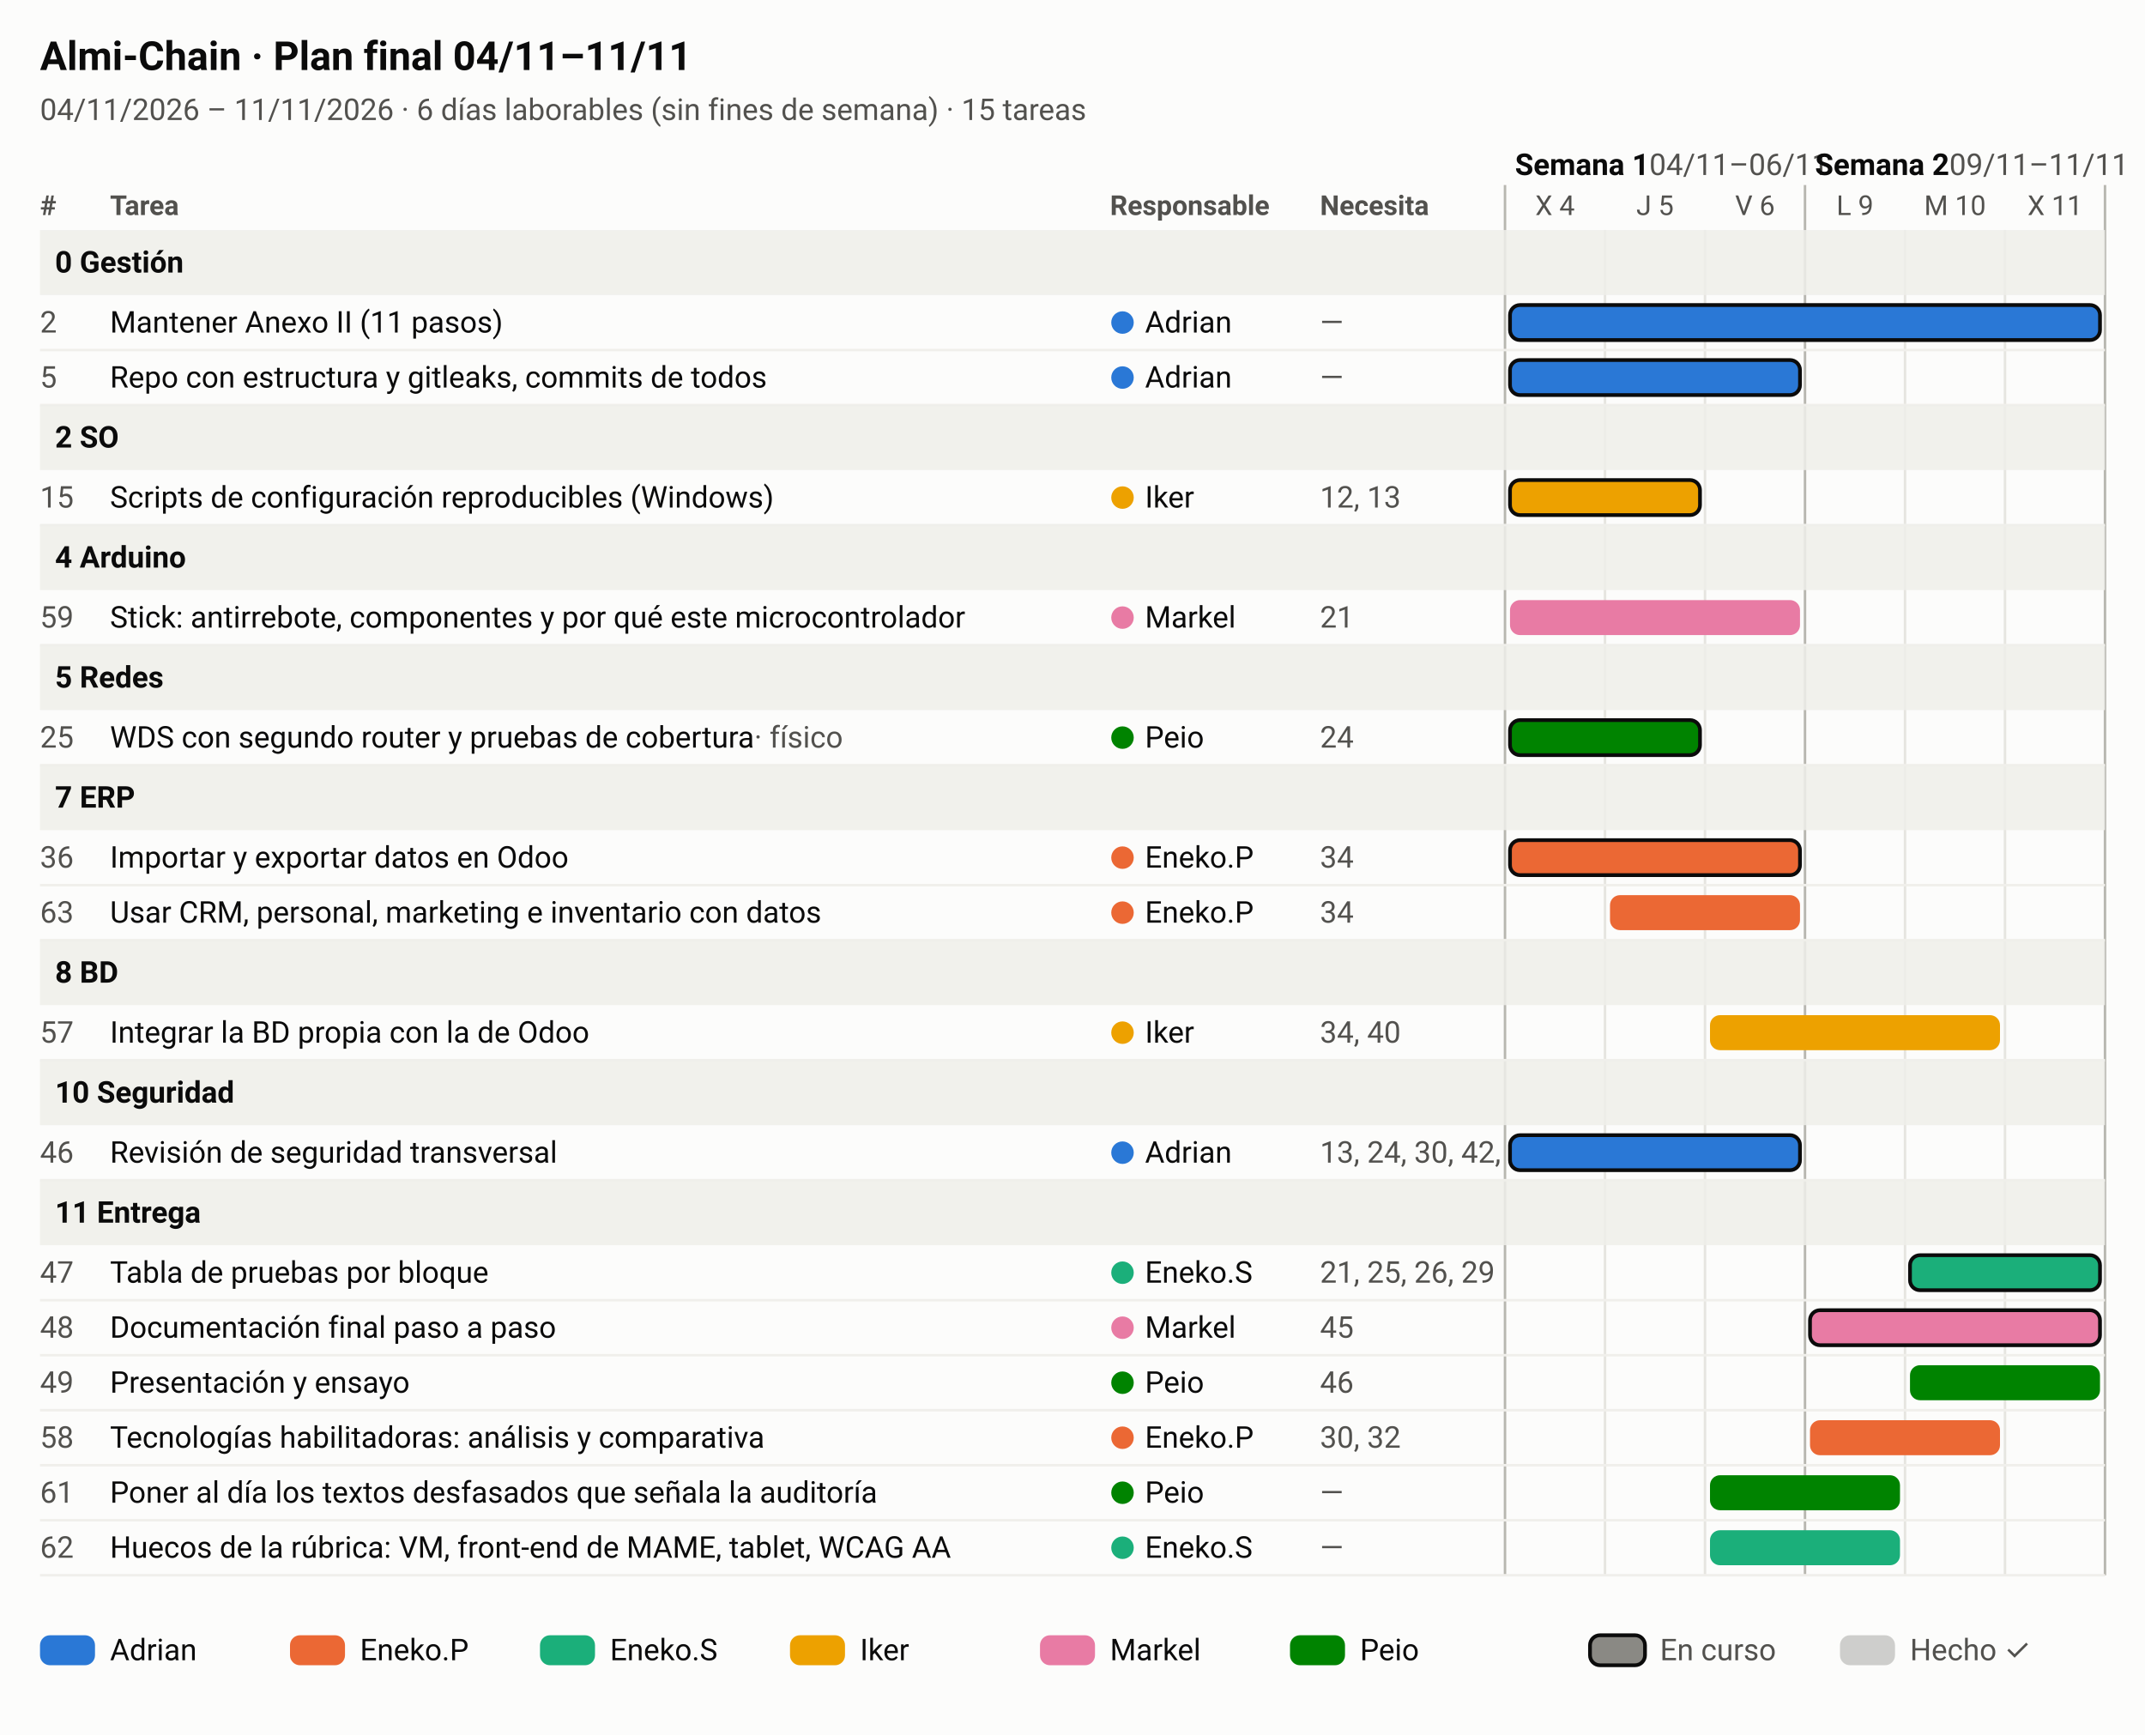
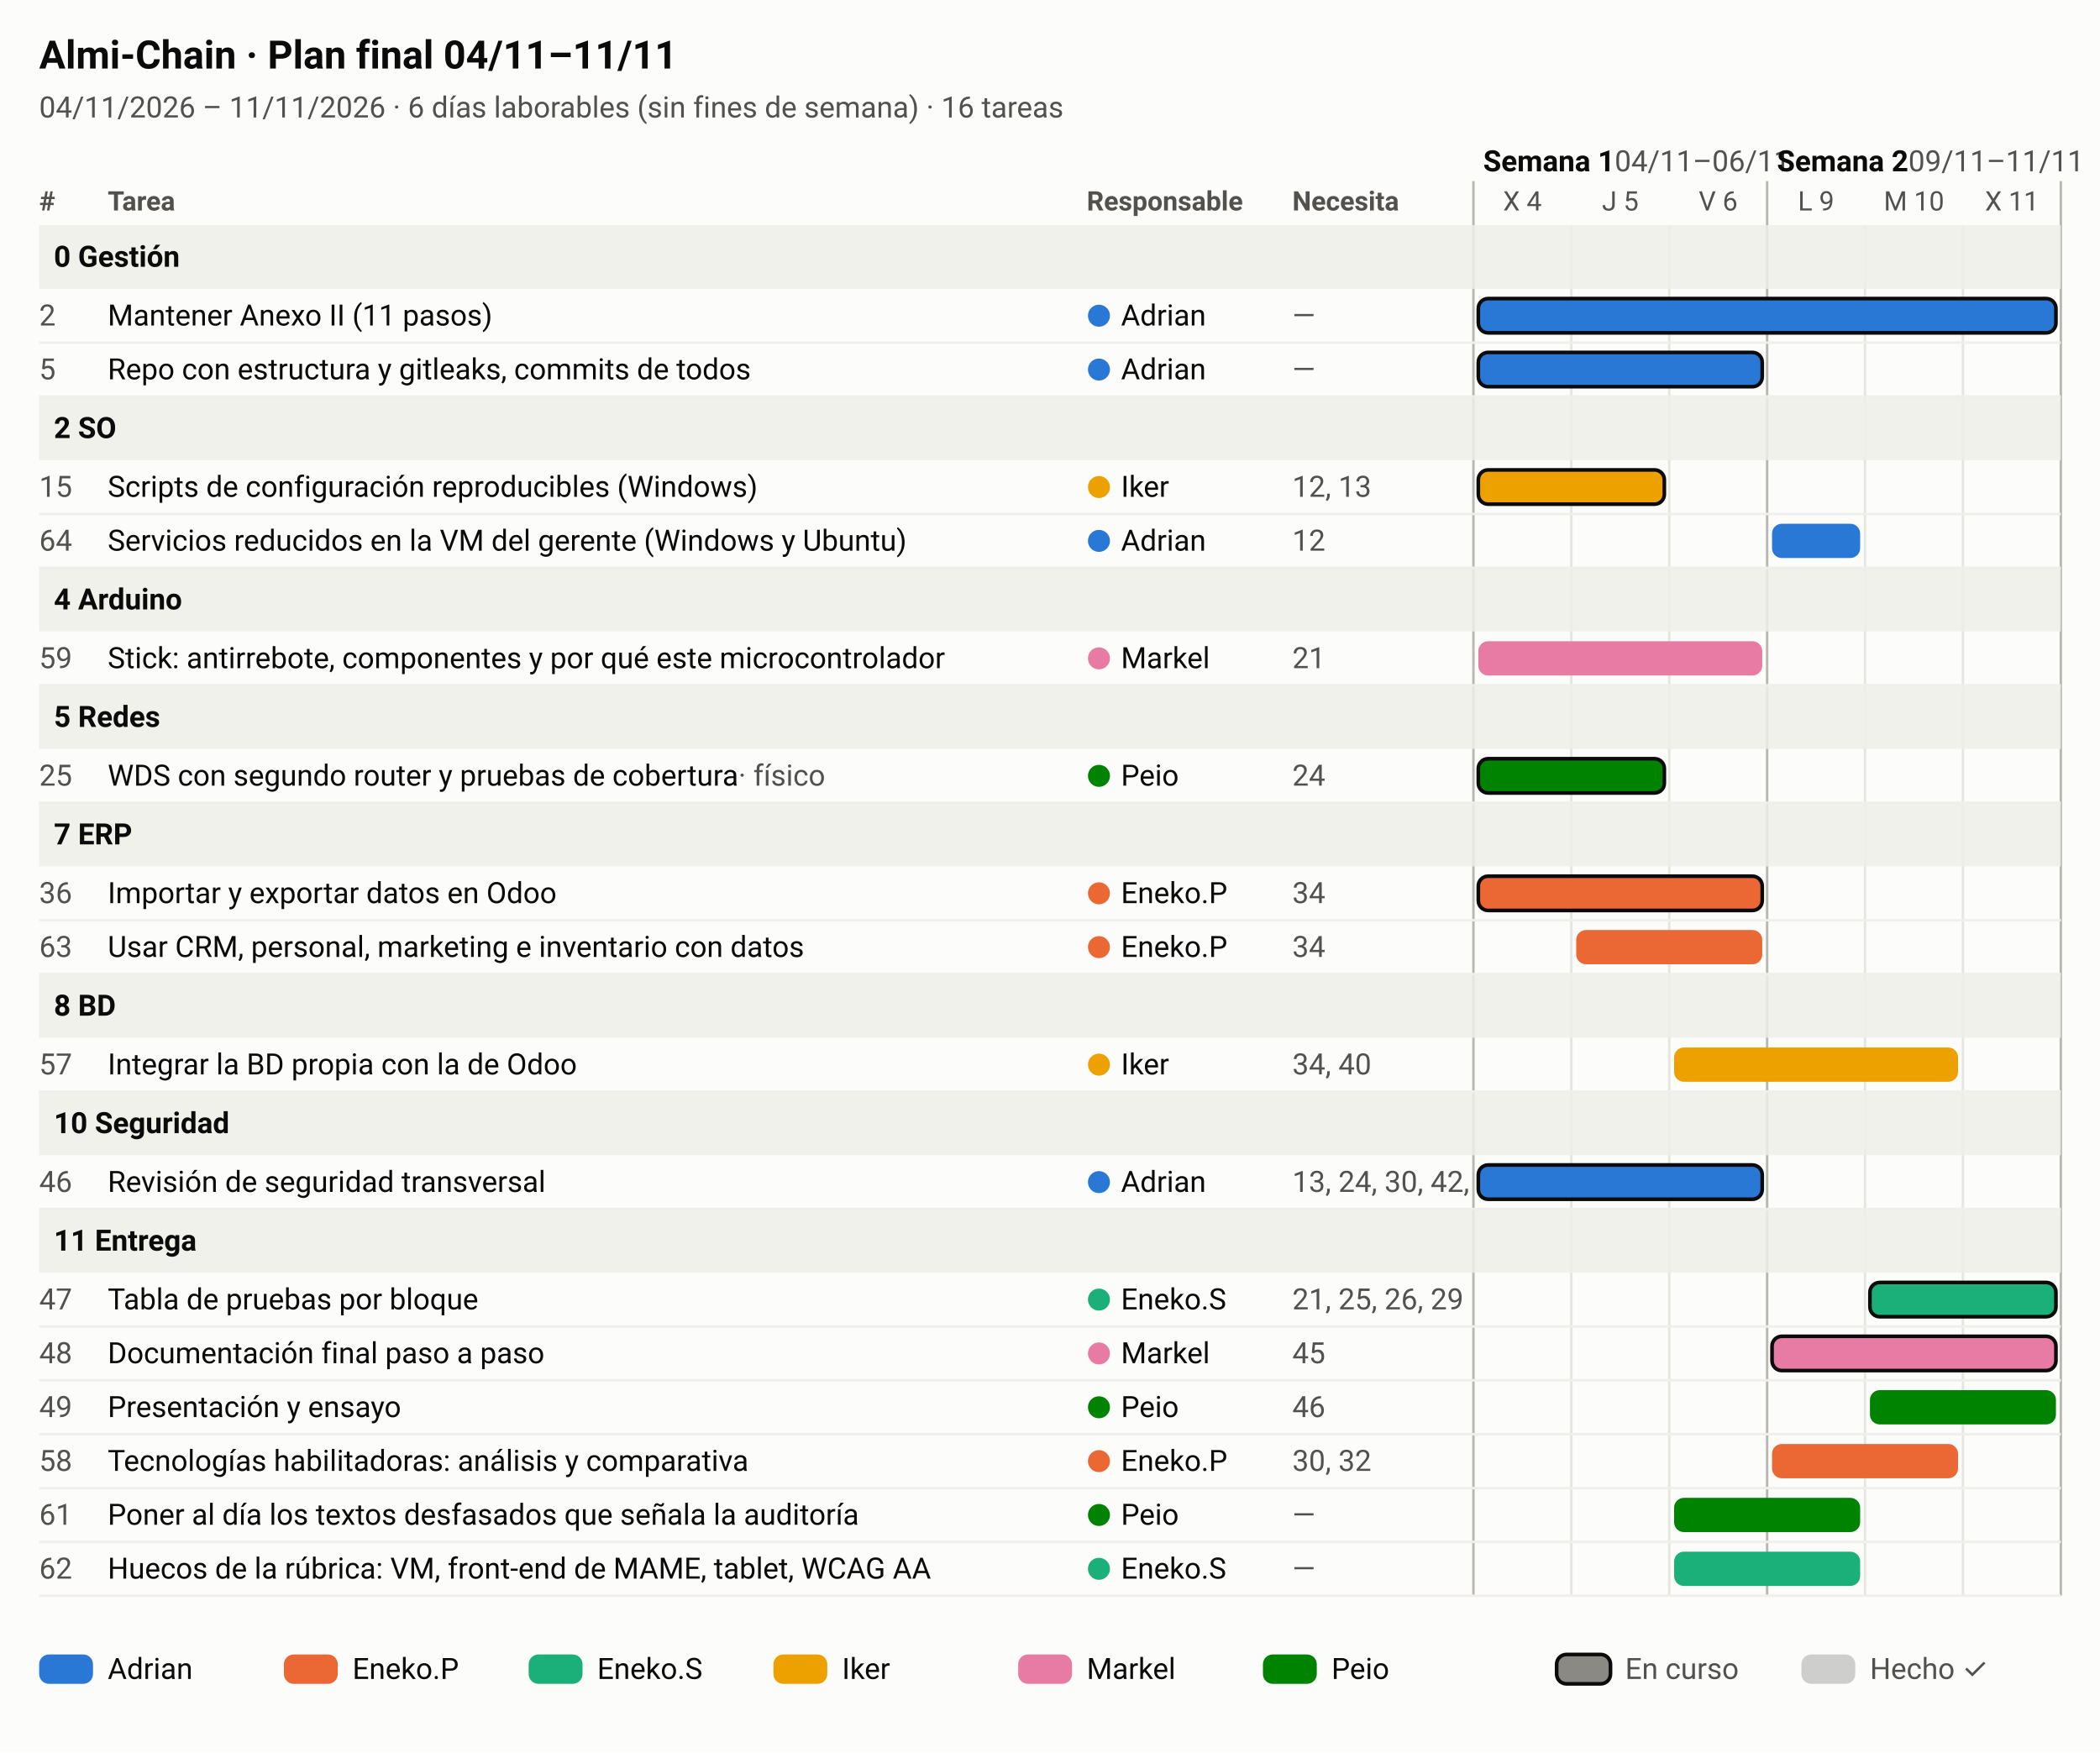
- <svg xmlns="http://www.w3.org/2000/svg" width="858" height="694" viewBox="0 0 858 694" font-family="system-ui, -apple-system, Segoe UI, Roboto, sans-serif" font-size="12">
+ <svg xmlns="http://www.w3.org/2000/svg" width="858" height="716" viewBox="0 0 858 716" font-family="system-ui, -apple-system, Segoe UI, Roboto, sans-serif" font-size="12">
  <style>.t{fill:#0b0b0b}.s{fill:#52514e}.m{fill:#8a8984}.b{font-weight:600}</style>
-   <rect width="858" height="694" fill="#fcfcfb" />
+   <rect width="858" height="716" fill="#fcfcfb" />
  <text x="16" y="28" class="t b" font-size="16">Almi-Chain · Plan final 04/11–11/11</text>
-   <text x="16" y="48" class="s">04/11/2026 – 11/11/2026 · 6 días laborables (sin fines de semana) · 15 tareas</text>
+   <text x="16" y="48" class="s">04/11/2026 – 11/11/2026 · 6 días laborables (sin fines de semana) · 16 tareas</text>
  <text x="606" y="70" class="t b">Semana 1<tspan class="s" font-weight="400"> 04/11–06/11</tspan>
  </text>
  <text x="726" y="70" class="t b">Semana 2<tspan class="s" font-weight="400"> 09/11–11/11</tspan>
  </text>
  <text x="622.0" y="86" text-anchor="middle" class="s" font-size="11">X 4</text>
  <text x="662.0" y="86" text-anchor="middle" class="s" font-size="11">J 5</text>
  <text x="702.0" y="86" text-anchor="middle" class="s" font-size="11">V 6</text>
  <text x="742.0" y="86" text-anchor="middle" class="s" font-size="11">L 9</text>
  <text x="782.0" y="86" text-anchor="middle" class="s" font-size="11">M 10</text>
  <text x="822.0" y="86" text-anchor="middle" class="s" font-size="11">X 11</text>
  <text x="16" y="86" class="s b" font-size="11">#</text>
  <text x="44" y="86" class="s b" font-size="11">Tarea</text>
  <text x="444" y="86" class="s b" font-size="11">Responsable</text>
  <text x="528" y="86" class="s b" font-size="11">Necesita</text>
-   <line x1="602" y1="74" x2="602" y2="630" stroke="#b8b7b0" stroke-width="1" />
-   <line x1="642" y1="92" x2="642" y2="630" stroke="#e6e5e0" stroke-width="1" />
-   <line x1="682" y1="92" x2="682" y2="630" stroke="#e6e5e0" stroke-width="1" />
-   <line x1="722" y1="74" x2="722" y2="630" stroke="#b8b7b0" stroke-width="1" />
-   <line x1="762" y1="92" x2="762" y2="630" stroke="#e6e5e0" stroke-width="1" />
-   <line x1="802" y1="92" x2="802" y2="630" stroke="#e6e5e0" stroke-width="1" />
-   <line x1="842" y1="74" x2="842" y2="630" stroke="#b8b7b0" stroke-width="1" />
+   <line x1="602" y1="74" x2="602" y2="652" stroke="#b8b7b0" stroke-width="1" />
+   <line x1="642" y1="92" x2="642" y2="652" stroke="#e6e5e0" stroke-width="1" />
+   <line x1="682" y1="92" x2="682" y2="652" stroke="#e6e5e0" stroke-width="1" />
+   <line x1="722" y1="74" x2="722" y2="652" stroke="#b8b7b0" stroke-width="1" />
+   <line x1="762" y1="92" x2="762" y2="652" stroke="#e6e5e0" stroke-width="1" />
+   <line x1="802" y1="92" x2="802" y2="652" stroke="#e6e5e0" stroke-width="1" />
+   <line x1="842" y1="74" x2="842" y2="652" stroke="#b8b7b0" stroke-width="1" />
  <rect x="16" y="92" width="826" height="26" fill="#efeeea" fill-opacity="0.85" />
  <text x="22" y="109" class="t b">0 Gestión</text>
  <line x1="16" y1="140" x2="842" y2="140" stroke="#f0efeb" />
  <text x="16" y="133.0" class="s">2</text>
  <text x="44" y="133.0" class="t">Mantener Anexo II (11 pasos)</text>
  <circle cx="449" cy="129.0" r="4.5" fill="#2a78d6" />
  <text x="458" y="133.0" class="t">Adrian</text>
  <text x="528" y="133.0" class="s">—</text>
  <rect x="604" y="122" width="236" height="14" rx="4" fill="#2a78d6" stroke="#0b0b0b" stroke-width="1.5" />
  <line x1="16" y1="162" x2="842" y2="162" stroke="#f0efeb" />
  <text x="16" y="155.0" class="s">5</text>
  <text x="44" y="155.0" class="t">Repo con estructura y gitleaks, commits de todos</text>
  <circle cx="449" cy="151.0" r="4.5" fill="#2a78d6" />
  <text x="458" y="155.0" class="t">Adrian</text>
  <text x="528" y="155.0" class="s">—</text>
  <rect x="604" y="144" width="116" height="14" rx="4" fill="#2a78d6" stroke="#0b0b0b" stroke-width="1.5" />
  <rect x="16" y="162" width="826" height="26" fill="#efeeea" fill-opacity="0.85" />
  <text x="22" y="179" class="t b">2 SO</text>
  <line x1="16" y1="210" x2="842" y2="210" stroke="#f0efeb" />
  <text x="16" y="203.0" class="s">15</text>
  <text x="44" y="203.0" class="t">Scripts de configuración reproducibles (Windows)</text>
  <circle cx="449" cy="199.0" r="4.5" fill="#eda100" />
  <text x="458" y="203.0" class="t">Iker</text>
  <text x="528" y="203.0" class="s">12, 13</text>
  <rect x="604" y="192" width="76" height="14" rx="4" fill="#eda100" stroke="#0b0b0b" stroke-width="1.5" />
-   <rect x="16" y="210" width="826" height="26" fill="#efeeea" fill-opacity="0.85" />
-   <text x="22" y="227" class="t b">4 Arduino</text>
-   <line x1="16" y1="258" x2="842" y2="258" stroke="#f0efeb" />
-   <text x="16" y="251.0" class="s">59</text>
-   <text x="44" y="251.0" class="t">Stick: antirrebote, componentes y por qué este microcontrolador</text>
-   <circle cx="449" cy="247.0" r="4.5" fill="#e87ba4" />
-   <text x="458" y="251.0" class="t">Markel</text>
-   <text x="528" y="251.0" class="s">21</text>
-   <rect x="604" y="240" width="116" height="14" rx="4" fill="#e87ba4" />
-   <rect x="16" y="258" width="826" height="26" fill="#efeeea" fill-opacity="0.85" />
-   <text x="22" y="275" class="t b">5 Redes</text>
-   <line x1="16" y1="306" x2="842" y2="306" stroke="#f0efeb" />
-   <text x="16" y="299.0" class="s">25</text>
-   <text x="44" y="299.0" class="t">WDS con segundo router y pruebas de cobertura<tspan class="s"> · físico</tspan>
+   <line x1="16" y1="232" x2="842" y2="232" stroke="#f0efeb" />
+   <text x="16" y="225.0" class="s">64</text>
+   <text x="44" y="225.0" class="t">Servicios reducidos en la VM del gerente (Windows y Ubuntu)</text>
+   <circle cx="449" cy="221.0" r="4.5" fill="#2a78d6" />
+   <text x="458" y="225.0" class="t">Adrian</text>
+   <text x="528" y="225.0" class="s">12</text>
+   <rect x="724" y="214" width="36" height="14" rx="4" fill="#2a78d6" />
+   <rect x="16" y="232" width="826" height="26" fill="#efeeea" fill-opacity="0.85" />
+   <text x="22" y="249" class="t b">4 Arduino</text>
+   <line x1="16" y1="280" x2="842" y2="280" stroke="#f0efeb" />
+   <text x="16" y="273.0" class="s">59</text>
+   <text x="44" y="273.0" class="t">Stick: antirrebote, componentes y por qué este microcontrolador</text>
+   <circle cx="449" cy="269.0" r="4.5" fill="#e87ba4" />
+   <text x="458" y="273.0" class="t">Markel</text>
+   <text x="528" y="273.0" class="s">21</text>
+   <rect x="604" y="262" width="116" height="14" rx="4" fill="#e87ba4" />
+   <rect x="16" y="280" width="826" height="26" fill="#efeeea" fill-opacity="0.85" />
+   <text x="22" y="297" class="t b">5 Redes</text>
+   <line x1="16" y1="328" x2="842" y2="328" stroke="#f0efeb" />
+   <text x="16" y="321.0" class="s">25</text>
+   <text x="44" y="321.0" class="t">WDS con segundo router y pruebas de cobertura<tspan class="s"> · físico</tspan>
  </text>
-   <circle cx="449" cy="295.0" r="4.5" fill="#008300" />
-   <text x="458" y="299.0" class="t">Peio</text>
-   <text x="528" y="299.0" class="s">24</text>
-   <rect x="604" y="288" width="76" height="14" rx="4" fill="#008300" stroke="#0b0b0b" stroke-width="1.5" />
-   <rect x="16" y="306" width="826" height="26" fill="#efeeea" fill-opacity="0.85" />
-   <text x="22" y="323" class="t b">7 ERP</text>
-   <line x1="16" y1="354" x2="842" y2="354" stroke="#f0efeb" />
-   <text x="16" y="347.0" class="s">36</text>
-   <text x="44" y="347.0" class="t">Importar y exportar datos en Odoo</text>
-   <circle cx="449" cy="343.0" r="4.5" fill="#eb6834" />
-   <text x="458" y="347.0" class="t">Eneko.P</text>
-   <text x="528" y="347.0" class="s">34</text>
-   <rect x="604" y="336" width="116" height="14" rx="4" fill="#eb6834" stroke="#0b0b0b" stroke-width="1.5" />
+   <circle cx="449" cy="317.0" r="4.5" fill="#008300" />
+   <text x="458" y="321.0" class="t">Peio</text>
+   <text x="528" y="321.0" class="s">24</text>
+   <rect x="604" y="310" width="76" height="14" rx="4" fill="#008300" stroke="#0b0b0b" stroke-width="1.5" />
+   <rect x="16" y="328" width="826" height="26" fill="#efeeea" fill-opacity="0.85" />
+   <text x="22" y="345" class="t b">7 ERP</text>
  <line x1="16" y1="376" x2="842" y2="376" stroke="#f0efeb" />
-   <text x="16" y="369.0" class="s">63</text>
-   <text x="44" y="369.0" class="t">Usar CRM, personal, marketing e inventario con datos</text>
+   <text x="16" y="369.0" class="s">36</text>
+   <text x="44" y="369.0" class="t">Importar y exportar datos en Odoo</text>
  <circle cx="449" cy="365.0" r="4.5" fill="#eb6834" />
  <text x="458" y="369.0" class="t">Eneko.P</text>
  <text x="528" y="369.0" class="s">34</text>
-   <rect x="644" y="358" width="76" height="14" rx="4" fill="#eb6834" />
-   <rect x="16" y="376" width="826" height="26" fill="#efeeea" fill-opacity="0.85" />
-   <text x="22" y="393" class="t b">8 BD</text>
-   <line x1="16" y1="424" x2="842" y2="424" stroke="#f0efeb" />
-   <text x="16" y="417.0" class="s">57</text>
-   <text x="44" y="417.0" class="t">Integrar la BD propia con la de Odoo</text>
-   <circle cx="449" cy="413.0" r="4.5" fill="#eda100" />
-   <text x="458" y="417.0" class="t">Iker</text>
-   <text x="528" y="417.0" class="s">34, 40</text>
-   <rect x="684" y="406" width="116" height="14" rx="4" fill="#eda100" />
-   <rect x="16" y="424" width="826" height="26" fill="#efeeea" fill-opacity="0.85" />
-   <text x="22" y="441" class="t b">10 Seguridad</text>
-   <line x1="16" y1="472" x2="842" y2="472" stroke="#f0efeb" />
-   <text x="16" y="465.0" class="s">46</text>
-   <text x="44" y="465.0" class="t">Revisión de seguridad transversal</text>
-   <circle cx="449" cy="461.0" r="4.5" fill="#2a78d6" />
-   <text x="458" y="465.0" class="t">Adrian</text>
-   <text x="528" y="465.0" class="s">13, 24, 30, 42, 52</text>
-   <rect x="604" y="454" width="116" height="14" rx="4" fill="#2a78d6" stroke="#0b0b0b" stroke-width="1.5" />
-   <rect x="16" y="472" width="826" height="26" fill="#efeeea" fill-opacity="0.85" />
-   <text x="22" y="489" class="t b">11 Entrega</text>
-   <line x1="16" y1="520" x2="842" y2="520" stroke="#f0efeb" />
-   <text x="16" y="513.0" class="s">47</text>
-   <text x="44" y="513.0" class="t">Tabla de pruebas por bloque</text>
-   <circle cx="449" cy="509.0" r="4.5" fill="#1baf7a" />
-   <text x="458" y="513.0" class="t">Eneko.S</text>
-   <text x="528" y="513.0" class="s">21, 25, 26, 29</text>
-   <rect x="764" y="502" width="76" height="14" rx="4" fill="#1baf7a" stroke="#0b0b0b" stroke-width="1.5" />
+   <rect x="604" y="358" width="116" height="14" rx="4" fill="#eb6834" stroke="#0b0b0b" stroke-width="1.5" />
+   <line x1="16" y1="398" x2="842" y2="398" stroke="#f0efeb" />
+   <text x="16" y="391.0" class="s">63</text>
+   <text x="44" y="391.0" class="t">Usar CRM, personal, marketing e inventario con datos</text>
+   <circle cx="449" cy="387.0" r="4.5" fill="#eb6834" />
+   <text x="458" y="391.0" class="t">Eneko.P</text>
+   <text x="528" y="391.0" class="s">34</text>
+   <rect x="644" y="380" width="76" height="14" rx="4" fill="#eb6834" />
+   <rect x="16" y="398" width="826" height="26" fill="#efeeea" fill-opacity="0.85" />
+   <text x="22" y="415" class="t b">8 BD</text>
+   <line x1="16" y1="446" x2="842" y2="446" stroke="#f0efeb" />
+   <text x="16" y="439.0" class="s">57</text>
+   <text x="44" y="439.0" class="t">Integrar la BD propia con la de Odoo</text>
+   <circle cx="449" cy="435.0" r="4.5" fill="#eda100" />
+   <text x="458" y="439.0" class="t">Iker</text>
+   <text x="528" y="439.0" class="s">34, 40</text>
+   <rect x="684" y="428" width="116" height="14" rx="4" fill="#eda100" />
+   <rect x="16" y="446" width="826" height="26" fill="#efeeea" fill-opacity="0.85" />
+   <text x="22" y="463" class="t b">10 Seguridad</text>
+   <line x1="16" y1="494" x2="842" y2="494" stroke="#f0efeb" />
+   <text x="16" y="487.0" class="s">46</text>
+   <text x="44" y="487.0" class="t">Revisión de seguridad transversal</text>
+   <circle cx="449" cy="483.0" r="4.5" fill="#2a78d6" />
+   <text x="458" y="487.0" class="t">Adrian</text>
+   <text x="528" y="487.0" class="s">13, 24, 30, 42, 52</text>
+   <rect x="604" y="476" width="116" height="14" rx="4" fill="#2a78d6" stroke="#0b0b0b" stroke-width="1.5" />
+   <rect x="16" y="494" width="826" height="26" fill="#efeeea" fill-opacity="0.85" />
+   <text x="22" y="511" class="t b">11 Entrega</text>
  <line x1="16" y1="542" x2="842" y2="542" stroke="#f0efeb" />
-   <text x="16" y="535.0" class="s">48</text>
-   <text x="44" y="535.0" class="t">Documentación final paso a paso</text>
-   <circle cx="449" cy="531.0" r="4.5" fill="#e87ba4" />
-   <text x="458" y="535.0" class="t">Markel</text>
-   <text x="528" y="535.0" class="s">45</text>
-   <rect x="724" y="524" width="116" height="14" rx="4" fill="#e87ba4" stroke="#0b0b0b" stroke-width="1.5" />
+   <text x="16" y="535.0" class="s">47</text>
+   <text x="44" y="535.0" class="t">Tabla de pruebas por bloque</text>
+   <circle cx="449" cy="531.0" r="4.5" fill="#1baf7a" />
+   <text x="458" y="535.0" class="t">Eneko.S</text>
+   <text x="528" y="535.0" class="s">21, 25, 26, 29</text>
+   <rect x="764" y="524" width="76" height="14" rx="4" fill="#1baf7a" stroke="#0b0b0b" stroke-width="1.5" />
  <line x1="16" y1="564" x2="842" y2="564" stroke="#f0efeb" />
-   <text x="16" y="557.0" class="s">49</text>
-   <text x="44" y="557.0" class="t">Presentación y ensayo</text>
-   <circle cx="449" cy="553.0" r="4.5" fill="#008300" />
-   <text x="458" y="557.0" class="t">Peio</text>
-   <text x="528" y="557.0" class="s">46</text>
-   <rect x="764" y="546" width="76" height="14" rx="4" fill="#008300" />
+   <text x="16" y="557.0" class="s">48</text>
+   <text x="44" y="557.0" class="t">Documentación final paso a paso</text>
+   <circle cx="449" cy="553.0" r="4.5" fill="#e87ba4" />
+   <text x="458" y="557.0" class="t">Markel</text>
+   <text x="528" y="557.0" class="s">45</text>
+   <rect x="724" y="546" width="116" height="14" rx="4" fill="#e87ba4" stroke="#0b0b0b" stroke-width="1.5" />
  <line x1="16" y1="586" x2="842" y2="586" stroke="#f0efeb" />
-   <text x="16" y="579.0" class="s">58</text>
-   <text x="44" y="579.0" class="t">Tecnologías habilitadoras: análisis y comparativa</text>
-   <circle cx="449" cy="575.0" r="4.5" fill="#eb6834" />
-   <text x="458" y="579.0" class="t">Eneko.P</text>
-   <text x="528" y="579.0" class="s">30, 32</text>
-   <rect x="724" y="568" width="76" height="14" rx="4" fill="#eb6834" />
+   <text x="16" y="579.0" class="s">49</text>
+   <text x="44" y="579.0" class="t">Presentación y ensayo</text>
+   <circle cx="449" cy="575.0" r="4.5" fill="#008300" />
+   <text x="458" y="579.0" class="t">Peio</text>
+   <text x="528" y="579.0" class="s">46</text>
+   <rect x="764" y="568" width="76" height="14" rx="4" fill="#008300" />
  <line x1="16" y1="608" x2="842" y2="608" stroke="#f0efeb" />
-   <text x="16" y="601.0" class="s">61</text>
-   <text x="44" y="601.0" class="t">Poner al día los textos desfasados que señala la auditoría</text>
-   <circle cx="449" cy="597.0" r="4.5" fill="#008300" />
-   <text x="458" y="601.0" class="t">Peio</text>
-   <text x="528" y="601.0" class="s">—</text>
-   <rect x="684" y="590" width="76" height="14" rx="4" fill="#008300" />
+   <text x="16" y="601.0" class="s">58</text>
+   <text x="44" y="601.0" class="t">Tecnologías habilitadoras: análisis y comparativa</text>
+   <circle cx="449" cy="597.0" r="4.5" fill="#eb6834" />
+   <text x="458" y="601.0" class="t">Eneko.P</text>
+   <text x="528" y="601.0" class="s">30, 32</text>
+   <rect x="724" y="590" width="76" height="14" rx="4" fill="#eb6834" />
  <line x1="16" y1="630" x2="842" y2="630" stroke="#f0efeb" />
-   <text x="16" y="623.0" class="s">62</text>
-   <text x="44" y="623.0" class="t">Huecos de la rúbrica: VM, front-end de MAME, tablet, WCAG AA</text>
-   <circle cx="449" cy="619.0" r="4.5" fill="#1baf7a" />
-   <text x="458" y="623.0" class="t">Eneko.S</text>
+   <text x="16" y="623.0" class="s">61</text>
+   <text x="44" y="623.0" class="t">Poner al día los textos desfasados que señala la auditoría</text>
+   <circle cx="449" cy="619.0" r="4.5" fill="#008300" />
+   <text x="458" y="623.0" class="t">Peio</text>
  <text x="528" y="623.0" class="s">—</text>
-   <rect x="684" y="612" width="76" height="14" rx="4" fill="#1baf7a" />
-   <rect x="16" y="654" width="22" height="12" rx="4" fill="#2a78d6" />
-   <text x="44" y="664" class="t">Adrian</text>
-   <rect x="116" y="654" width="22" height="12" rx="4" fill="#eb6834" />
-   <text x="144" y="664" class="t">Eneko.P</text>
-   <rect x="216" y="654" width="22" height="12" rx="4" fill="#1baf7a" />
-   <text x="244" y="664" class="t">Eneko.S</text>
-   <rect x="316" y="654" width="22" height="12" rx="4" fill="#eda100" />
-   <text x="344" y="664" class="t">Iker</text>
-   <rect x="416" y="654" width="22" height="12" rx="4" fill="#e87ba4" />
-   <text x="444" y="664" class="t">Markel</text>
-   <rect x="516" y="654" width="22" height="12" rx="4" fill="#008300" />
-   <text x="544" y="664" class="t">Peio</text>
-   <rect x="636" y="654" width="22" height="12" rx="4" fill="#8a8984" stroke="#0b0b0b" stroke-width="1.5" />
-   <text x="664" y="664" class="s">En curso</text>
-   <rect x="736" y="654" width="22" height="12" rx="4" fill="#8a8984" fill-opacity="0.4" />
-   <text x="764" y="664" class="s">Hecho ✓</text>
+   <rect x="684" y="612" width="76" height="14" rx="4" fill="#008300" />
+   <line x1="16" y1="652" x2="842" y2="652" stroke="#f0efeb" />
+   <text x="16" y="645.0" class="s">62</text>
+   <text x="44" y="645.0" class="t">Huecos de la rúbrica: VM, front-end de MAME, tablet, WCAG AA</text>
+   <circle cx="449" cy="641.0" r="4.5" fill="#1baf7a" />
+   <text x="458" y="645.0" class="t">Eneko.S</text>
+   <text x="528" y="645.0" class="s">—</text>
+   <rect x="684" y="634" width="76" height="14" rx="4" fill="#1baf7a" />
+   <rect x="16" y="676" width="22" height="12" rx="4" fill="#2a78d6" />
+   <text x="44" y="686" class="t">Adrian</text>
+   <rect x="116" y="676" width="22" height="12" rx="4" fill="#eb6834" />
+   <text x="144" y="686" class="t">Eneko.P</text>
+   <rect x="216" y="676" width="22" height="12" rx="4" fill="#1baf7a" />
+   <text x="244" y="686" class="t">Eneko.S</text>
+   <rect x="316" y="676" width="22" height="12" rx="4" fill="#eda100" />
+   <text x="344" y="686" class="t">Iker</text>
+   <rect x="416" y="676" width="22" height="12" rx="4" fill="#e87ba4" />
+   <text x="444" y="686" class="t">Markel</text>
+   <rect x="516" y="676" width="22" height="12" rx="4" fill="#008300" />
+   <text x="544" y="686" class="t">Peio</text>
+   <rect x="636" y="676" width="22" height="12" rx="4" fill="#8a8984" stroke="#0b0b0b" stroke-width="1.5" />
+   <text x="664" y="686" class="s">En curso</text>
+   <rect x="736" y="676" width="22" height="12" rx="4" fill="#8a8984" fill-opacity="0.4" />
+   <text x="764" y="686" class="s">Hecho ✓</text>
</svg>
